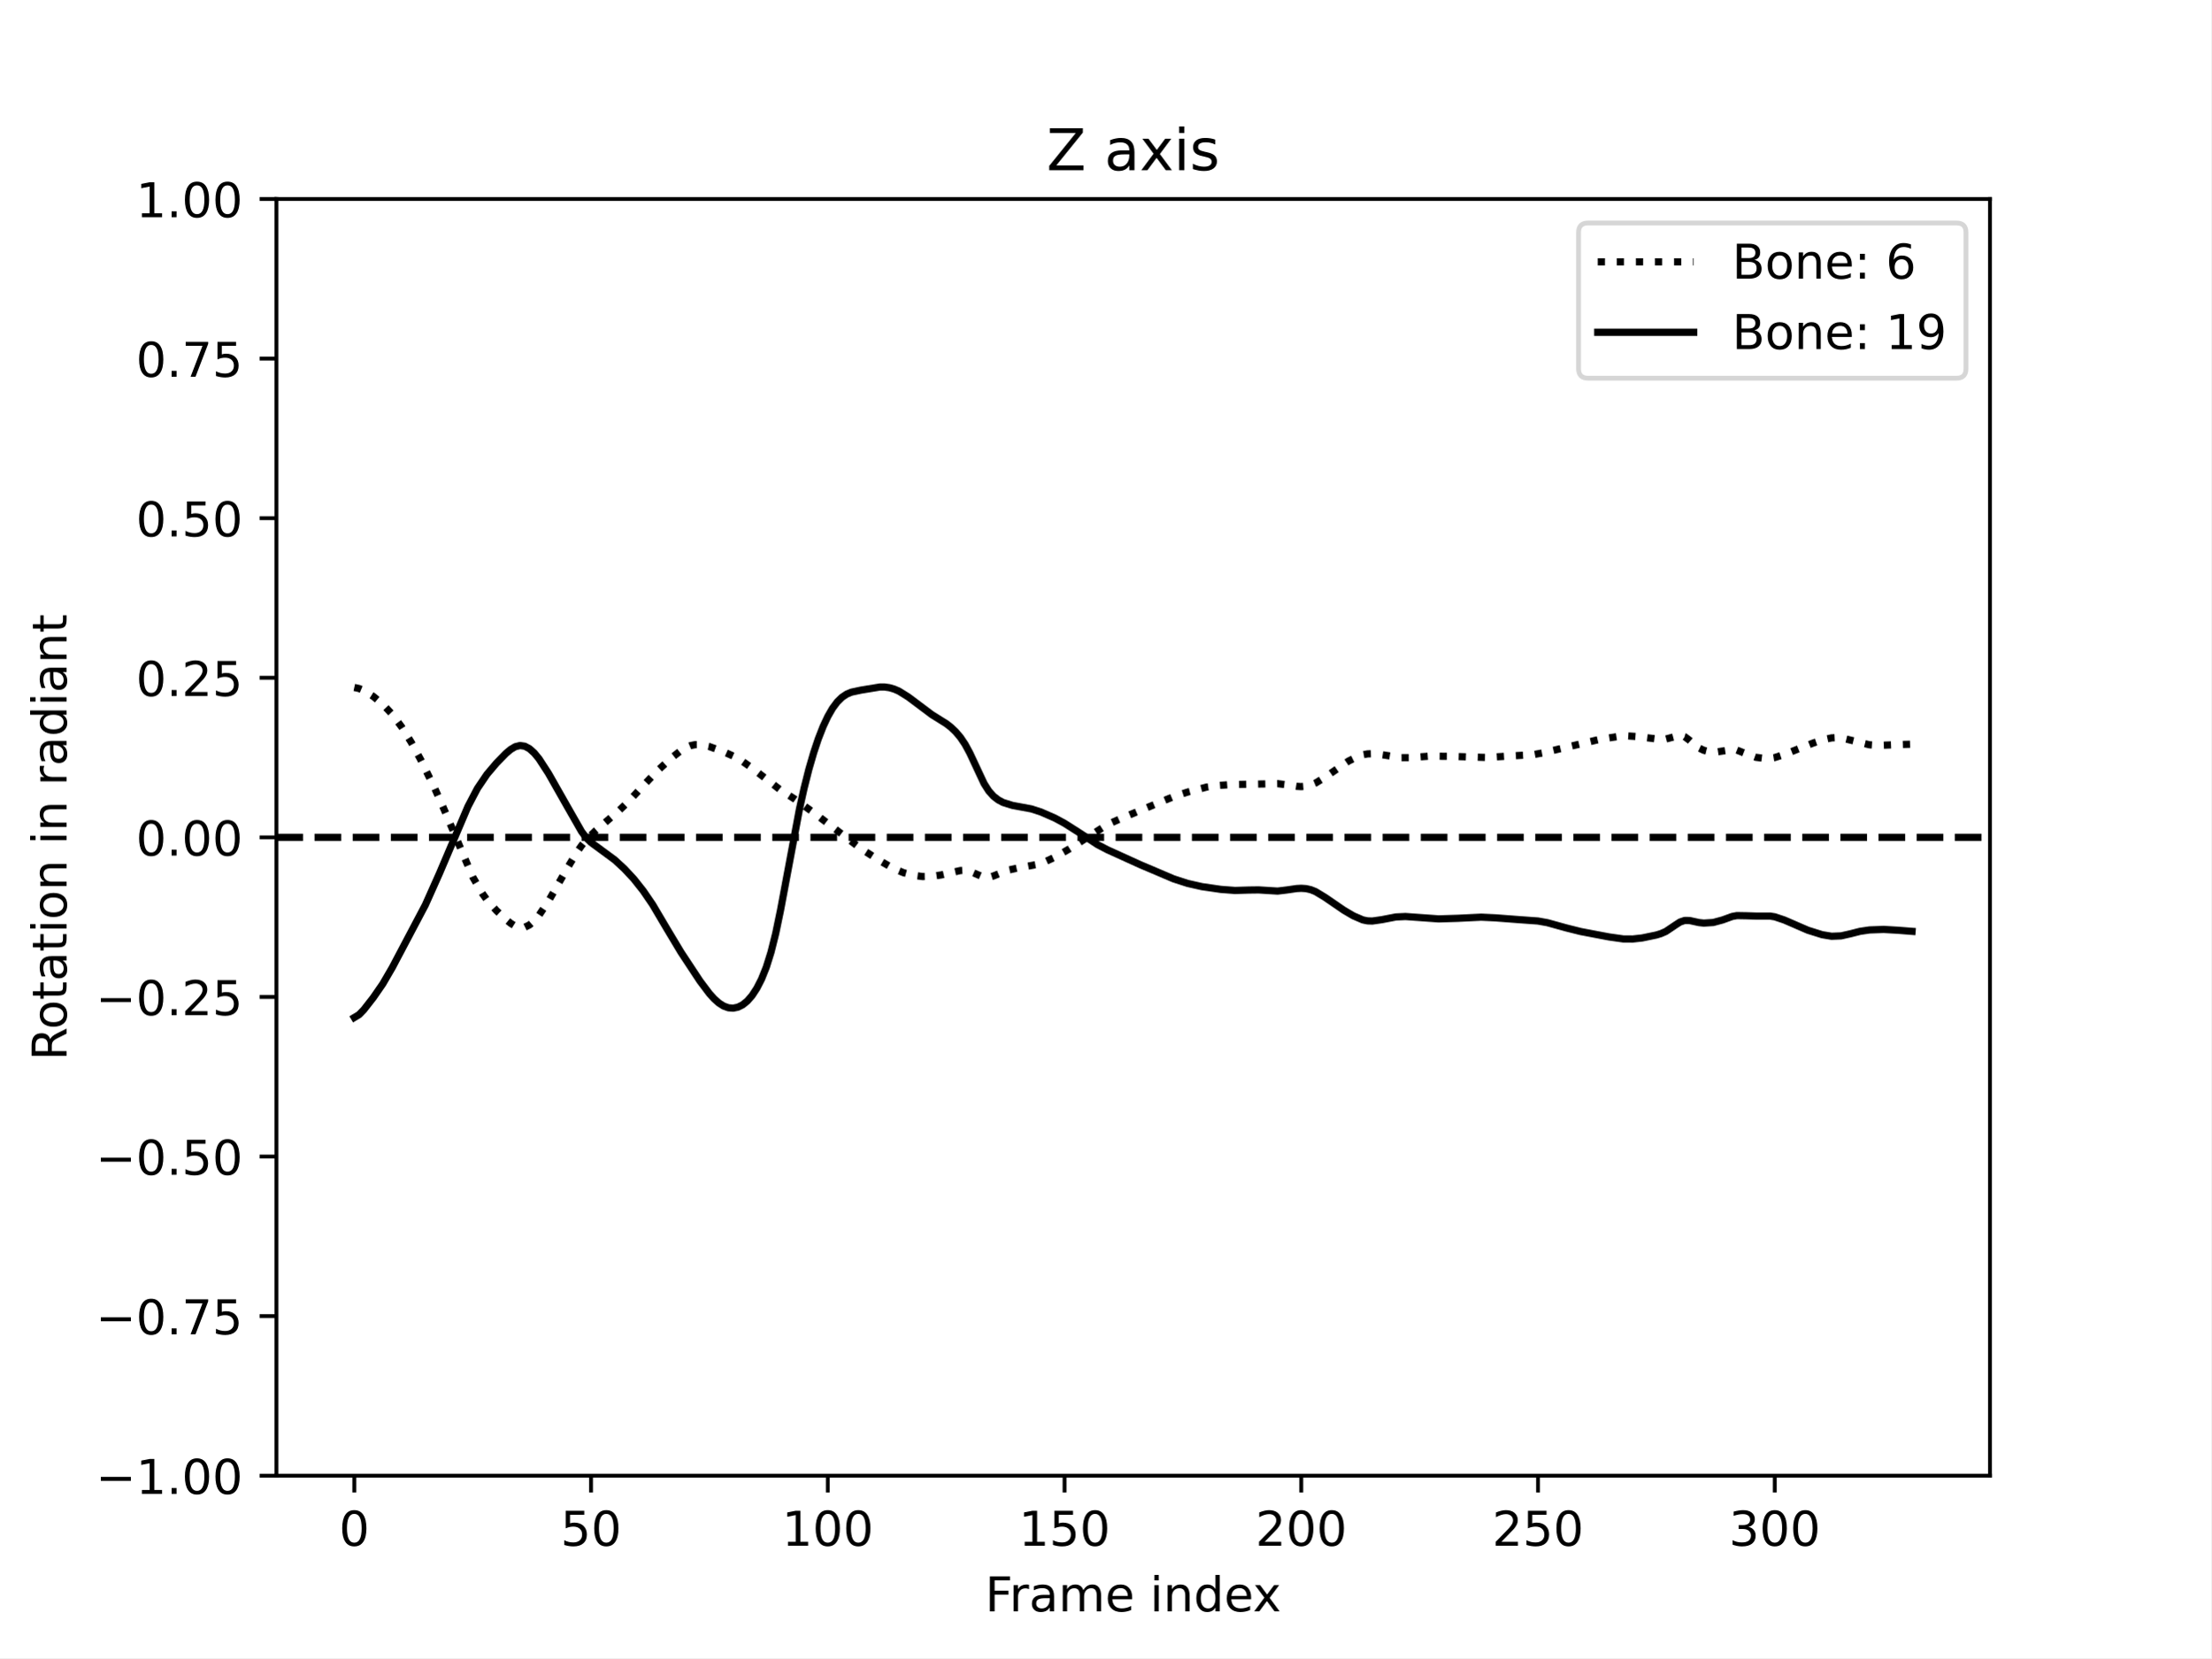
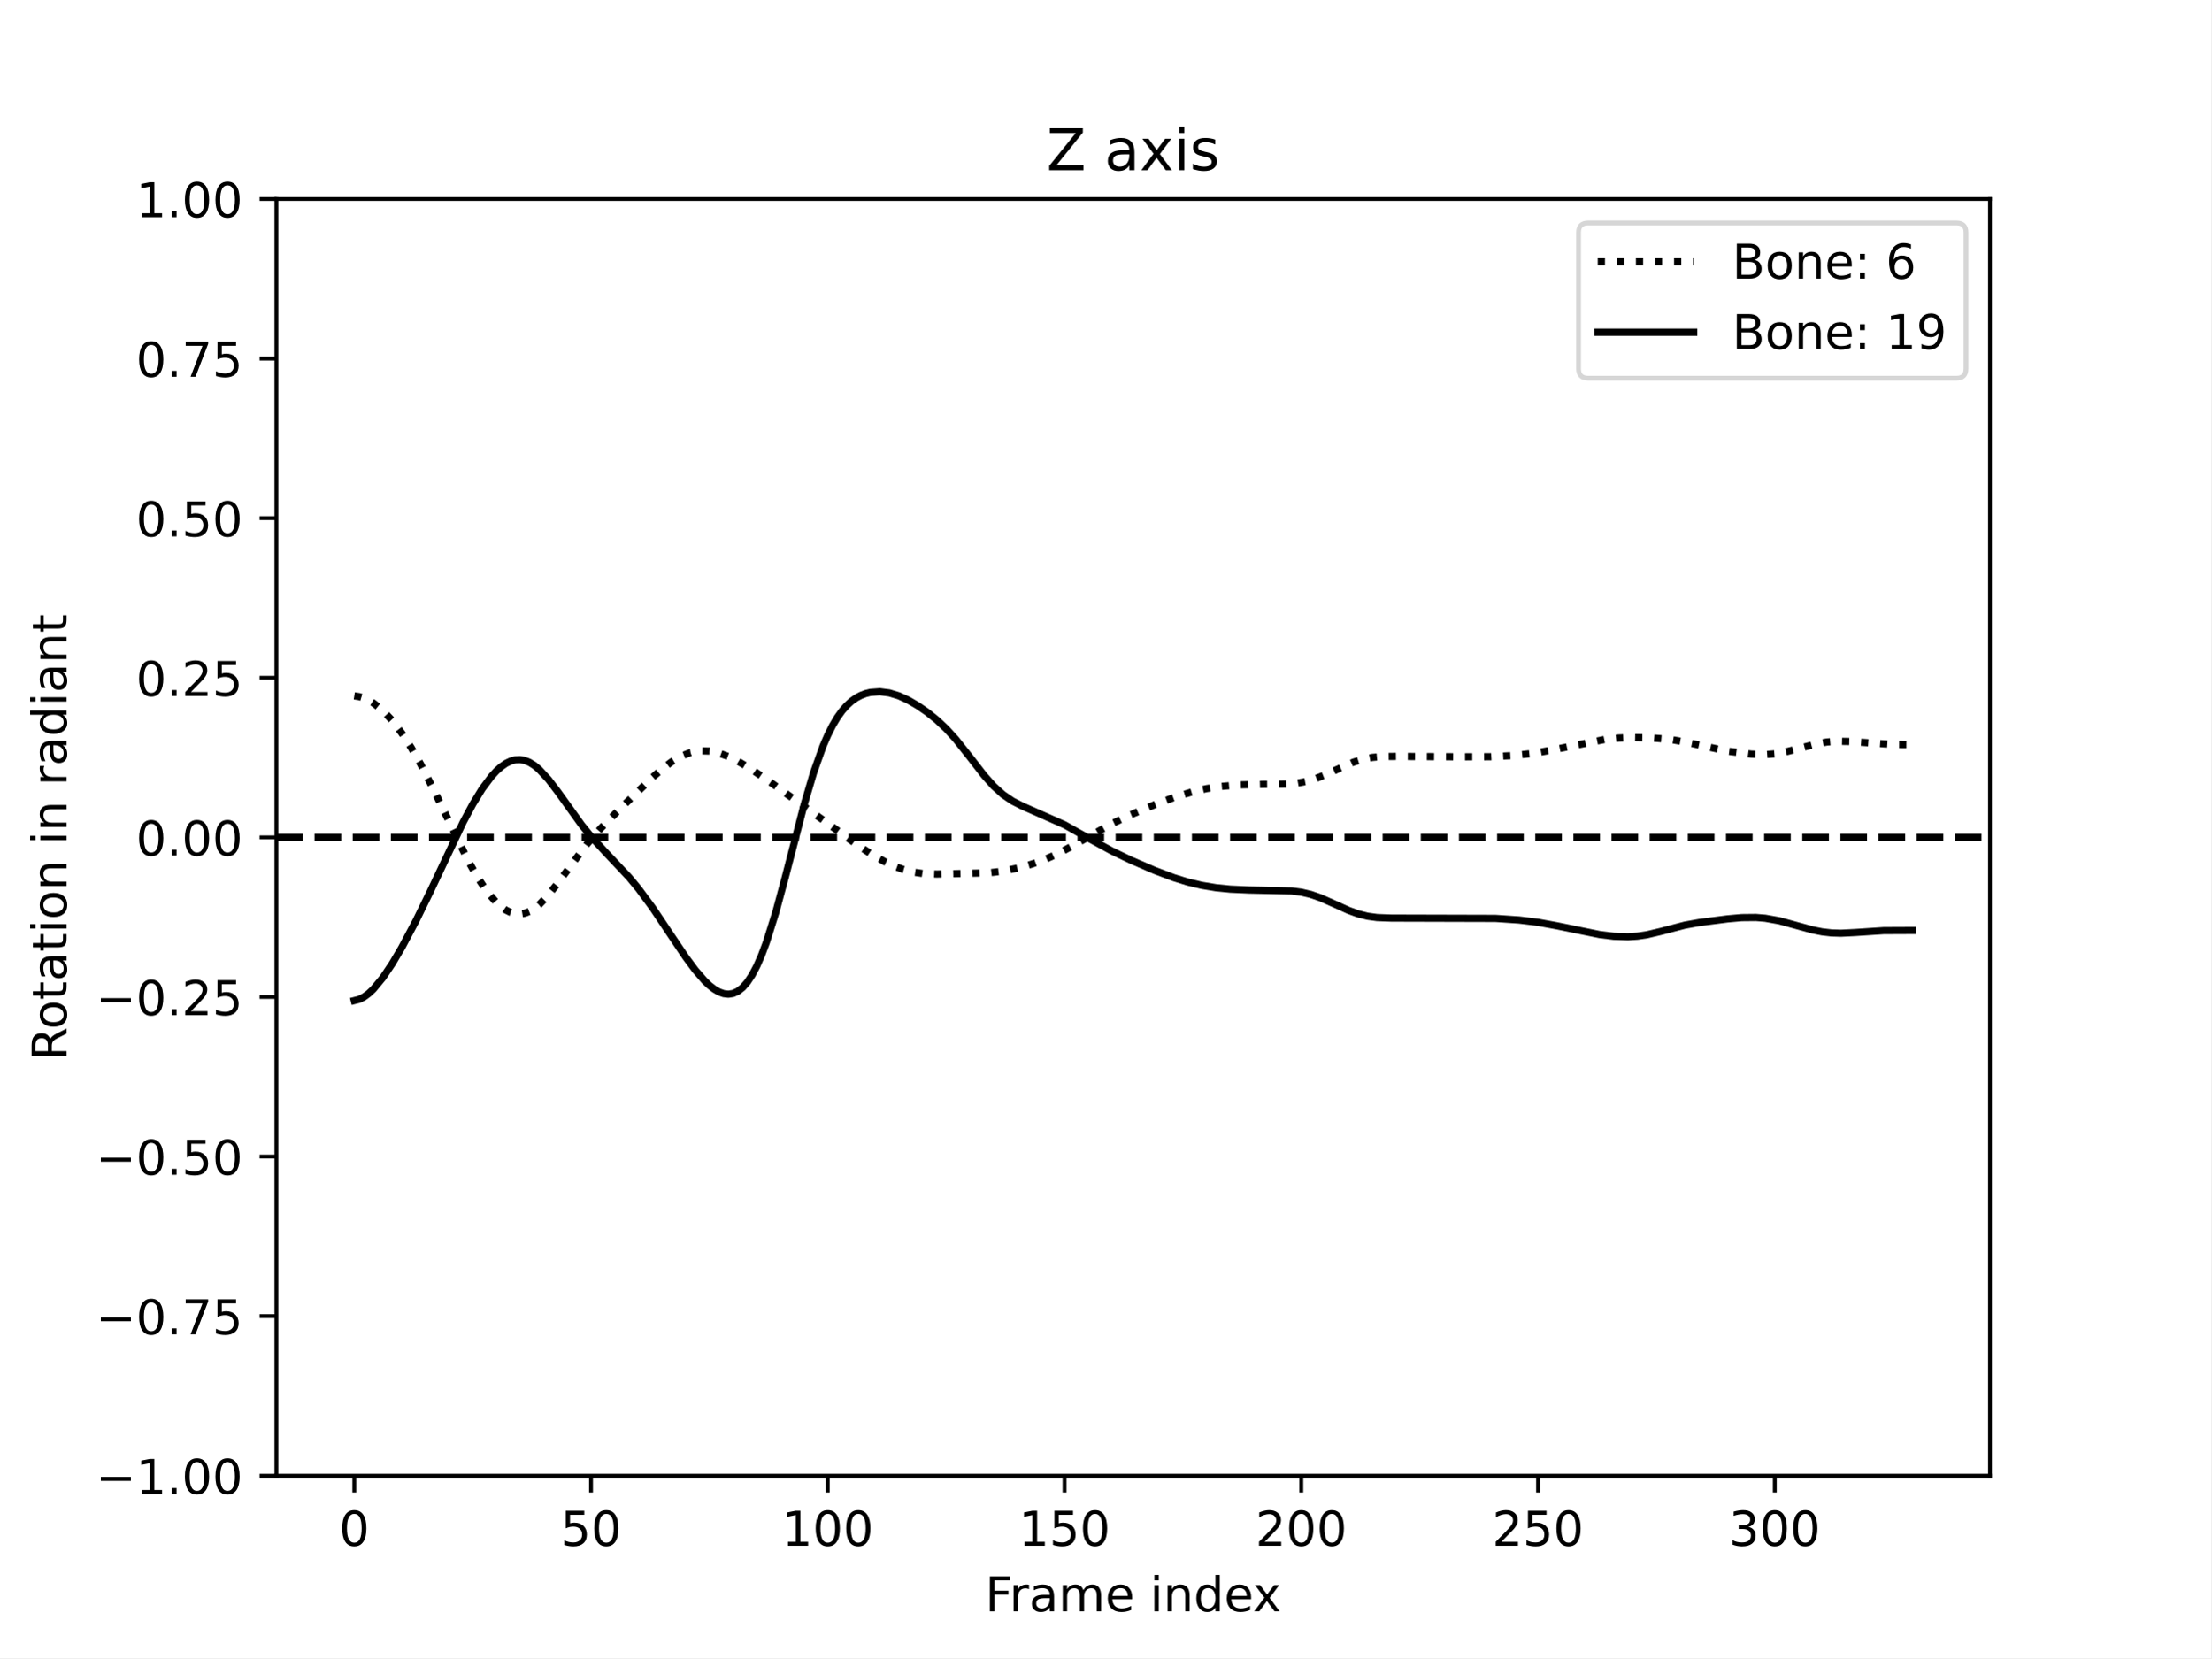
<svg xmlns="http://www.w3.org/2000/svg" xmlns:xlink="http://www.w3.org/1999/xlink" width="460.8pt" height="345.6pt" viewBox="0 0 460.8 345.6" version="1.1">
  <defs>
    <style type="text/css">*{stroke-linejoin: round; stroke-linecap: butt}</style>
  </defs>
  <g id="figure_1">
    <g id="patch_1">
      <path d="M 0 345.6  L 460.8 345.6  L 460.8 0  L 0 0  z " style="fill: #ffffff" />
    </g>
    <g id="axes_1">
      <g id="patch_2">
        <path d="M 57.6 307.584  L 414.72 307.584  L 414.72 41.472  L 57.6 41.472  z " style="fill: #ffffff" />
      </g>
      <g id="matplotlib.axis_1">
        <g id="xtick_1">
          <g id="line2d_1">
            <defs>
-               <path id="m5b62045596" d="M 0 0  L 0 3.5  " style="stroke: #000000; stroke-width: 0.8" />
-             </defs>
-             <g>
-               <use xlink:href="#m5b62045596" x="73.833" y="307.584" style="stroke: #000000; stroke-width: 0.8" />
+               <path id="m277c508481" d="M 0 0  L 0 3.5  " style="stroke: #000000; stroke-width: 0.8" />
+             </defs>
+             <g>
+               <use xlink:href="#m277c508481" x="73.833" y="307.584" style="stroke: #000000; stroke-width: 0.8" />
            </g>
          </g>
          <g id="text_1">
            <g transform="translate(70.65148 322.1824) scale(0.1 -0.1)">
              <defs>
                <path id="DejaVuSans-30" d="M 2034 4250  Q 1547 4250 1301 3770  Q 1056 3291 1056 2328  Q 1056 1369 1301 889  Q 1547 409 2034 409  Q 2525 409 2770 889  Q 3016 1369 3016 2328  Q 3016 3291 2770 3770  Q 2525 4250 2034 4250  z M 2034 4750  Q 2819 4750 3233 4129  Q 3647 3509 3647 2328  Q 3647 1150 3233 529  Q 2819 -91 2034 -91  Q 1250 -91 836 529  Q 422 1150 422 2328  Q 422 3509 836 4129  Q 1250 4750 2034 4750  z " transform="scale(0.015625)" />
              </defs>
              <use xlink:href="#DejaVuSans-30" />
            </g>
          </g>
        </g>
        <g id="xtick_2">
          <g id="line2d_2">
            <g>
-               <use xlink:href="#m5b62045596" x="123.172" y="307.584" style="stroke: #000000; stroke-width: 0.8" />
+               <use xlink:href="#m277c508481" x="123.172" y="307.584" style="stroke: #000000; stroke-width: 0.8" />
            </g>
          </g>
          <g id="text_2">
            <g transform="translate(116.8098 322.1824) scale(0.1 -0.1)">
              <defs>
                <path id="DejaVuSans-35" d="M 691 4666  L 3169 4666  L 3169 4134  L 1269 4134  L 1269 2991  Q 1406 3038 1543 3061  Q 1681 3084 1819 3084  Q 2600 3084 3056 2656  Q 3513 2228 3513 1497  Q 3513 744 3044 326  Q 2575 -91 1722 -91  Q 1428 -91 1123 -41  Q 819 9 494 109  L 494 744  Q 775 591 1075 516  Q 1375 441 1709 441  Q 2250 441 2565 725  Q 2881 1009 2881 1497  Q 2881 1984 2565 2268  Q 2250 2553 1709 2553  Q 1456 2553 1204 2497  Q 953 2441 691 2322  L 691 4666  z " transform="scale(0.015625)" />
              </defs>
              <use xlink:href="#DejaVuSans-35" />
              <use xlink:href="#DejaVuSans-30" x="63.623" />
            </g>
          </g>
        </g>
        <g id="xtick_3">
          <g id="line2d_3">
            <g>
-               <use xlink:href="#m5b62045596" x="172.512" y="307.584" style="stroke: #000000; stroke-width: 0.8" />
+               <use xlink:href="#m277c508481" x="172.512" y="307.584" style="stroke: #000000; stroke-width: 0.8" />
            </g>
          </g>
          <g id="text_3">
            <g transform="translate(162.9682 322.1824) scale(0.1 -0.1)">
              <defs>
                <path id="DejaVuSans-31" d="M 794 531  L 1825 531  L 1825 4091  L 703 3866  L 703 4441  L 1819 4666  L 2450 4666  L 2450 531  L 3481 531  L 3481 0  L 794 0  L 794 531  z " transform="scale(0.015625)" />
              </defs>
              <use xlink:href="#DejaVuSans-31" />
              <use xlink:href="#DejaVuSans-30" x="63.623" />
              <use xlink:href="#DejaVuSans-30" x="127.246" />
            </g>
          </g>
        </g>
        <g id="xtick_4">
          <g id="line2d_4">
            <g>
-               <use xlink:href="#m5b62045596" x="221.852" y="307.584" style="stroke: #000000; stroke-width: 0.8" />
+               <use xlink:href="#m277c508481" x="221.852" y="307.584" style="stroke: #000000; stroke-width: 0.8" />
            </g>
          </g>
          <g id="text_4">
            <g transform="translate(212.3078 322.1824) scale(0.1 -0.1)">
              <use xlink:href="#DejaVuSans-31" />
              <use xlink:href="#DejaVuSans-35" x="63.623" />
              <use xlink:href="#DejaVuSans-30" x="127.246" />
            </g>
          </g>
        </g>
        <g id="xtick_5">
          <g id="line2d_5">
            <g>
-               <use xlink:href="#m5b62045596" x="271.191" y="307.584" style="stroke: #000000; stroke-width: 0.8" />
+               <use xlink:href="#m277c508481" x="271.191" y="307.584" style="stroke: #000000; stroke-width: 0.8" />
            </g>
          </g>
          <g id="text_5">
            <g transform="translate(261.6474 322.1824) scale(0.1 -0.1)">
              <defs>
                <path id="DejaVuSans-32" d="M 1228 531  L 3431 531  L 3431 0  L 469 0  L 469 531  Q 828 903 1448 1529  Q 2069 2156 2228 2338  Q 2531 2678 2651 2914  Q 2772 3150 2772 3378  Q 2772 3750 2511 3984  Q 2250 4219 1831 4219  Q 1534 4219 1204 4116  Q 875 4013 500 3803  L 500 4441  Q 881 4594 1212 4672  Q 1544 4750 1819 4750  Q 2544 4750 2975 4387  Q 3406 4025 3406 3419  Q 3406 3131 3298 2873  Q 3191 2616 2906 2266  Q 2828 2175 2409 1742  Q 1991 1309 1228 531  z " transform="scale(0.015625)" />
              </defs>
              <use xlink:href="#DejaVuSans-32" />
              <use xlink:href="#DejaVuSans-30" x="63.623" />
              <use xlink:href="#DejaVuSans-30" x="127.246" />
            </g>
          </g>
        </g>
        <g id="xtick_6">
          <g id="line2d_6">
            <g>
-               <use xlink:href="#m5b62045596" x="320.531" y="307.584" style="stroke: #000000; stroke-width: 0.8" />
+               <use xlink:href="#m277c508481" x="320.531" y="307.584" style="stroke: #000000; stroke-width: 0.8" />
            </g>
          </g>
          <g id="text_6">
            <g transform="translate(310.987 322.1824) scale(0.1 -0.1)">
              <use xlink:href="#DejaVuSans-32" />
              <use xlink:href="#DejaVuSans-35" x="63.623" />
              <use xlink:href="#DejaVuSans-30" x="127.246" />
            </g>
          </g>
        </g>
        <g id="xtick_7">
          <g id="line2d_7">
            <g>
-               <use xlink:href="#m5b62045596" x="369.87" y="307.584" style="stroke: #000000; stroke-width: 0.8" />
+               <use xlink:href="#m277c508481" x="369.87" y="307.584" style="stroke: #000000; stroke-width: 0.8" />
            </g>
          </g>
          <g id="text_7">
            <g transform="translate(360.3266 322.1824) scale(0.1 -0.1)">
              <defs>
                <path id="DejaVuSans-33" d="M 2597 2516  Q 3050 2419 3304 2112  Q 3559 1806 3559 1356  Q 3559 666 3084 287  Q 2609 -91 1734 -91  Q 1441 -91 1130 -33  Q 819 25 488 141  L 488 750  Q 750 597 1062 519  Q 1375 441 1716 441  Q 2309 441 2620 675  Q 2931 909 2931 1356  Q 2931 1769 2642 2001  Q 2353 2234 1838 2234  L 1294 2234  L 1294 2753  L 1863 2753  Q 2328 2753 2575 2939  Q 2822 3125 2822 3475  Q 2822 3834 2567 4026  Q 2313 4219 1838 4219  Q 1578 4219 1281 4162  Q 984 4106 628 3988  L 628 4550  Q 988 4650 1302 4700  Q 1616 4750 1894 4750  Q 2613 4750 3031 4423  Q 3450 4097 3450 3541  Q 3450 3153 3228 2886  Q 3006 2619 2597 2516  z " transform="scale(0.015625)" />
              </defs>
              <use xlink:href="#DejaVuSans-33" />
              <use xlink:href="#DejaVuSans-30" x="63.623" />
              <use xlink:href="#DejaVuSans-30" x="127.246" />
            </g>
          </g>
        </g>
        <g id="text_8">
          <g transform="translate(205.3108 335.8606) scale(0.1 -0.1)">
            <defs>
              <path id="DejaVuSans-46" d="M 628 4666  L 3309 4666  L 3309 4134  L 1259 4134  L 1259 2759  L 3109 2759  L 3109 2228  L 1259 2228  L 1259 0  L 628 0  L 628 4666  z " transform="scale(0.015625)" />
              <path id="DejaVuSans-72" d="M 2631 2963  Q 2534 3019 2420 3045  Q 2306 3072 2169 3072  Q 1681 3072 1420 2755  Q 1159 2438 1159 1844  L 1159 0  L 581 0  L 581 3500  L 1159 3500  L 1159 2956  Q 1341 3275 1631 3429  Q 1922 3584 2338 3584  Q 2397 3584 2469 3576  Q 2541 3569 2628 3553  L 2631 2963  z " transform="scale(0.015625)" />
              <path id="DejaVuSans-61" d="M 2194 1759  Q 1497 1759 1228 1600  Q 959 1441 959 1056  Q 959 750 1161 570  Q 1363 391 1709 391  Q 2188 391 2477 730  Q 2766 1069 2766 1631  L 2766 1759  L 2194 1759  z M 3341 1997  L 3341 0  L 2766 0  L 2766 531  Q 2569 213 2275 61  Q 1981 -91 1556 -91  Q 1019 -91 701 211  Q 384 513 384 1019  Q 384 1609 779 1909  Q 1175 2209 1959 2209  L 2766 2209  L 2766 2266  Q 2766 2663 2505 2880  Q 2244 3097 1772 3097  Q 1472 3097 1187 3025  Q 903 2953 641 2809  L 641 3341  Q 956 3463 1253 3523  Q 1550 3584 1831 3584  Q 2591 3584 2966 3190  Q 3341 2797 3341 1997  z " transform="scale(0.015625)" />
              <path id="DejaVuSans-6d" d="M 3328 2828  Q 3544 3216 3844 3400  Q 4144 3584 4550 3584  Q 5097 3584 5394 3201  Q 5691 2819 5691 2113  L 5691 0  L 5113 0  L 5113 2094  Q 5113 2597 4934 2840  Q 4756 3084 4391 3084  Q 3944 3084 3684 2787  Q 3425 2491 3425 1978  L 3425 0  L 2847 0  L 2847 2094  Q 2847 2600 2669 2842  Q 2491 3084 2119 3084  Q 1678 3084 1418 2786  Q 1159 2488 1159 1978  L 1159 0  L 581 0  L 581 3500  L 1159 3500  L 1159 2956  Q 1356 3278 1631 3431  Q 1906 3584 2284 3584  Q 2666 3584 2933 3390  Q 3200 3197 3328 2828  z " transform="scale(0.015625)" />
              <path id="DejaVuSans-65" d="M 3597 1894  L 3597 1613  L 953 1613  Q 991 1019 1311 708  Q 1631 397 2203 397  Q 2534 397 2845 478  Q 3156 559 3463 722  L 3463 178  Q 3153 47 2828 -22  Q 2503 -91 2169 -91  Q 1331 -91 842 396  Q 353 884 353 1716  Q 353 2575 817 3079  Q 1281 3584 2069 3584  Q 2775 3584 3186 3129  Q 3597 2675 3597 1894  z M 3022 2063  Q 3016 2534 2758 2815  Q 2500 3097 2075 3097  Q 1594 3097 1305 2825  Q 1016 2553 972 2059  L 3022 2063  z " transform="scale(0.015625)" />
              <path id="DejaVuSans-20" transform="scale(0.015625)" />
              <path id="DejaVuSans-69" d="M 603 3500  L 1178 3500  L 1178 0  L 603 0  L 603 3500  z M 603 4863  L 1178 4863  L 1178 4134  L 603 4134  L 603 4863  z " transform="scale(0.015625)" />
              <path id="DejaVuSans-6e" d="M 3513 2113  L 3513 0  L 2938 0  L 2938 2094  Q 2938 2591 2744 2837  Q 2550 3084 2163 3084  Q 1697 3084 1428 2787  Q 1159 2491 1159 1978  L 1159 0  L 581 0  L 581 3500  L 1159 3500  L 1159 2956  Q 1366 3272 1645 3428  Q 1925 3584 2291 3584  Q 2894 3584 3203 3211  Q 3513 2838 3513 2113  z " transform="scale(0.015625)" />
              <path id="DejaVuSans-64" d="M 2906 2969  L 2906 4863  L 3481 4863  L 3481 0  L 2906 0  L 2906 525  Q 2725 213 2448 61  Q 2172 -91 1784 -91  Q 1150 -91 751 415  Q 353 922 353 1747  Q 353 2572 751 3078  Q 1150 3584 1784 3584  Q 2172 3584 2448 3432  Q 2725 3281 2906 2969  z M 947 1747  Q 947 1113 1208 752  Q 1469 391 1925 391  Q 2381 391 2643 752  Q 2906 1113 2906 1747  Q 2906 2381 2643 2742  Q 2381 3103 1925 3103  Q 1469 3103 1208 2742  Q 947 2381 947 1747  z " transform="scale(0.015625)" />
              <path id="DejaVuSans-78" d="M 3513 3500  L 2247 1797  L 3578 0  L 2900 0  L 1881 1375  L 863 0  L 184 0  L 1544 1831  L 300 3500  L 978 3500  L 1906 2253  L 2834 3500  L 3513 3500  z " transform="scale(0.015625)" />
            </defs>
            <use xlink:href="#DejaVuSans-46" />
            <use xlink:href="#DejaVuSans-72" x="50.27" />
            <use xlink:href="#DejaVuSans-61" x="91.383" />
            <use xlink:href="#DejaVuSans-6d" x="152.662" />
            <use xlink:href="#DejaVuSans-65" x="250.074" />
            <use xlink:href="#DejaVuSans-20" x="311.598" />
            <use xlink:href="#DejaVuSans-69" x="343.385" />
            <use xlink:href="#DejaVuSans-6e" x="371.168" />
            <use xlink:href="#DejaVuSans-64" x="434.547" />
            <use xlink:href="#DejaVuSans-65" x="498.023" />
            <use xlink:href="#DejaVuSans-78" x="557.797" />
          </g>
        </g>
      </g>
      <g id="matplotlib.axis_2">
        <g id="ytick_1">
          <g id="line2d_8">
            <defs>
-               <path id="m8d6b6e03ae" d="M 0 0  L -3.5 0  " style="stroke: #000000; stroke-width: 0.8" />
-             </defs>
-             <g>
-               <use xlink:href="#m8d6b6e03ae" x="57.6" y="307.584" style="stroke: #000000; stroke-width: 0.8" />
+               <path id="m4bcfa178bb" d="M 0 0  L -3.5 0  " style="stroke: #000000; stroke-width: 0.8" />
+             </defs>
+             <g>
+               <use xlink:href="#m4bcfa178bb" x="57.6" y="307.584" style="stroke: #000000; stroke-width: 0.8" />
            </g>
          </g>
          <g id="text_9">
            <g transform="translate(19.95469 311.3832) scale(0.1 -0.1)">
              <defs>
                <path id="DejaVuSans-2212" d="M 678 2272  L 4684 2272  L 4684 1741  L 678 1741  L 678 2272  z " transform="scale(0.015625)" />
                <path id="DejaVuSans-2e" d="M 684 794  L 1344 794  L 1344 0  L 684 0  L 684 794  z " transform="scale(0.015625)" />
              </defs>
              <use xlink:href="#DejaVuSans-2212" />
              <use xlink:href="#DejaVuSans-31" x="83.789" />
              <use xlink:href="#DejaVuSans-2e" x="147.412" />
              <use xlink:href="#DejaVuSans-30" x="179.199" />
              <use xlink:href="#DejaVuSans-30" x="242.822" />
            </g>
          </g>
        </g>
        <g id="ytick_2">
          <g id="line2d_9">
            <g>
-               <use xlink:href="#m8d6b6e03ae" x="57.6" y="274.32" style="stroke: #000000; stroke-width: 0.8" />
+               <use xlink:href="#m4bcfa178bb" x="57.6" y="274.32" style="stroke: #000000; stroke-width: 0.8" />
            </g>
          </g>
          <g id="text_10">
            <g transform="translate(19.95469 278.1192) scale(0.1 -0.1)">
              <defs>
                <path id="DejaVuSans-37" d="M 525 4666  L 3525 4666  L 3525 4397  L 1831 0  L 1172 0  L 2766 4134  L 525 4134  L 525 4666  z " transform="scale(0.015625)" />
              </defs>
              <use xlink:href="#DejaVuSans-2212" />
              <use xlink:href="#DejaVuSans-30" x="83.789" />
              <use xlink:href="#DejaVuSans-2e" x="147.412" />
              <use xlink:href="#DejaVuSans-37" x="179.199" />
              <use xlink:href="#DejaVuSans-35" x="242.822" />
            </g>
          </g>
        </g>
        <g id="ytick_3">
          <g id="line2d_10">
            <g>
-               <use xlink:href="#m8d6b6e03ae" x="57.6" y="241.056" style="stroke: #000000; stroke-width: 0.8" />
+               <use xlink:href="#m4bcfa178bb" x="57.6" y="241.056" style="stroke: #000000; stroke-width: 0.8" />
            </g>
          </g>
          <g id="text_11">
            <g transform="translate(19.95469 244.8552) scale(0.1 -0.1)">
              <use xlink:href="#DejaVuSans-2212" />
              <use xlink:href="#DejaVuSans-30" x="83.789" />
              <use xlink:href="#DejaVuSans-2e" x="147.412" />
              <use xlink:href="#DejaVuSans-35" x="179.199" />
              <use xlink:href="#DejaVuSans-30" x="242.822" />
            </g>
          </g>
        </g>
        <g id="ytick_4">
          <g id="line2d_11">
            <g>
-               <use xlink:href="#m8d6b6e03ae" x="57.6" y="207.792" style="stroke: #000000; stroke-width: 0.8" />
+               <use xlink:href="#m4bcfa178bb" x="57.6" y="207.792" style="stroke: #000000; stroke-width: 0.8" />
            </g>
          </g>
          <g id="text_12">
            <g transform="translate(19.95469 211.5912) scale(0.1 -0.1)">
              <use xlink:href="#DejaVuSans-2212" />
              <use xlink:href="#DejaVuSans-30" x="83.789" />
              <use xlink:href="#DejaVuSans-2e" x="147.412" />
              <use xlink:href="#DejaVuSans-32" x="179.199" />
              <use xlink:href="#DejaVuSans-35" x="242.822" />
            </g>
          </g>
        </g>
        <g id="ytick_5">
          <g id="line2d_12">
            <g>
-               <use xlink:href="#m8d6b6e03ae" x="57.6" y="174.528" style="stroke: #000000; stroke-width: 0.8" />
+               <use xlink:href="#m4bcfa178bb" x="57.6" y="174.528" style="stroke: #000000; stroke-width: 0.8" />
            </g>
          </g>
          <g id="text_13">
            <g transform="translate(28.33438 178.3272) scale(0.1 -0.1)">
              <use xlink:href="#DejaVuSans-30" />
              <use xlink:href="#DejaVuSans-2e" x="63.623" />
              <use xlink:href="#DejaVuSans-30" x="95.41" />
              <use xlink:href="#DejaVuSans-30" x="159.033" />
            </g>
          </g>
        </g>
        <g id="ytick_6">
          <g id="line2d_13">
            <g>
-               <use xlink:href="#m8d6b6e03ae" x="57.6" y="141.264" style="stroke: #000000; stroke-width: 0.8" />
+               <use xlink:href="#m4bcfa178bb" x="57.6" y="141.264" style="stroke: #000000; stroke-width: 0.8" />
            </g>
          </g>
          <g id="text_14">
            <g transform="translate(28.33438 145.0632) scale(0.1 -0.1)">
              <use xlink:href="#DejaVuSans-30" />
              <use xlink:href="#DejaVuSans-2e" x="63.623" />
              <use xlink:href="#DejaVuSans-32" x="95.41" />
              <use xlink:href="#DejaVuSans-35" x="159.033" />
            </g>
          </g>
        </g>
        <g id="ytick_7">
          <g id="line2d_14">
            <g>
-               <use xlink:href="#m8d6b6e03ae" x="57.6" y="108" style="stroke: #000000; stroke-width: 0.8" />
+               <use xlink:href="#m4bcfa178bb" x="57.6" y="108" style="stroke: #000000; stroke-width: 0.8" />
            </g>
          </g>
          <g id="text_15">
            <g transform="translate(28.33438 111.7992) scale(0.1 -0.1)">
              <use xlink:href="#DejaVuSans-30" />
              <use xlink:href="#DejaVuSans-2e" x="63.623" />
              <use xlink:href="#DejaVuSans-35" x="95.41" />
              <use xlink:href="#DejaVuSans-30" x="159.033" />
            </g>
          </g>
        </g>
        <g id="ytick_8">
          <g id="line2d_15">
            <g>
-               <use xlink:href="#m8d6b6e03ae" x="57.6" y="74.736" style="stroke: #000000; stroke-width: 0.8" />
+               <use xlink:href="#m4bcfa178bb" x="57.6" y="74.736" style="stroke: #000000; stroke-width: 0.8" />
            </g>
          </g>
          <g id="text_16">
            <g transform="translate(28.33438 78.53522) scale(0.1 -0.1)">
              <use xlink:href="#DejaVuSans-30" />
              <use xlink:href="#DejaVuSans-2e" x="63.623" />
              <use xlink:href="#DejaVuSans-37" x="95.41" />
              <use xlink:href="#DejaVuSans-35" x="159.033" />
            </g>
          </g>
        </g>
        <g id="ytick_9">
          <g id="line2d_16">
            <g>
-               <use xlink:href="#m8d6b6e03ae" x="57.6" y="41.472" style="stroke: #000000; stroke-width: 0.8" />
+               <use xlink:href="#m4bcfa178bb" x="57.6" y="41.472" style="stroke: #000000; stroke-width: 0.8" />
            </g>
          </g>
          <g id="text_17">
            <g transform="translate(28.33438 45.27122) scale(0.1 -0.1)">
              <use xlink:href="#DejaVuSans-31" />
              <use xlink:href="#DejaVuSans-2e" x="63.623" />
              <use xlink:href="#DejaVuSans-30" x="95.41" />
              <use xlink:href="#DejaVuSans-30" x="159.033" />
            </g>
          </g>
        </g>
        <g id="text_18">
          <g transform="translate(13.875 221.0499) rotate(-90) scale(0.1 -0.1)">
            <defs>
              <path id="DejaVuSans-52" d="M 2841 2188  Q 3044 2119 3236 1894  Q 3428 1669 3622 1275  L 4263 0  L 3584 0  L 2988 1197  Q 2756 1666 2539 1819  Q 2322 1972 1947 1972  L 1259 1972  L 1259 0  L 628 0  L 628 4666  L 2053 4666  Q 2853 4666 3247 4331  Q 3641 3997 3641 3322  Q 3641 2881 3436 2590  Q 3231 2300 2841 2188  z M 1259 4147  L 1259 2491  L 2053 2491  Q 2509 2491 2742 2702  Q 2975 2913 2975 3322  Q 2975 3731 2742 3939  Q 2509 4147 2053 4147  L 1259 4147  z " transform="scale(0.015625)" />
              <path id="DejaVuSans-6f" d="M 1959 3097  Q 1497 3097 1228 2736  Q 959 2375 959 1747  Q 959 1119 1226 758  Q 1494 397 1959 397  Q 2419 397 2687 759  Q 2956 1122 2956 1747  Q 2956 2369 2687 2733  Q 2419 3097 1959 3097  z M 1959 3584  Q 2709 3584 3137 3096  Q 3566 2609 3566 1747  Q 3566 888 3137 398  Q 2709 -91 1959 -91  Q 1206 -91 779 398  Q 353 888 353 1747  Q 353 2609 779 3096  Q 1206 3584 1959 3584  z " transform="scale(0.015625)" />
              <path id="DejaVuSans-74" d="M 1172 4494  L 1172 3500  L 2356 3500  L 2356 3053  L 1172 3053  L 1172 1153  Q 1172 725 1289 603  Q 1406 481 1766 481  L 2356 481  L 2356 0  L 1766 0  Q 1100 0 847 248  Q 594 497 594 1153  L 594 3053  L 172 3053  L 172 3500  L 594 3500  L 594 4494  L 1172 4494  z " transform="scale(0.015625)" />
            </defs>
            <use xlink:href="#DejaVuSans-52" />
            <use xlink:href="#DejaVuSans-6f" x="64.982" />
            <use xlink:href="#DejaVuSans-74" x="126.164" />
            <use xlink:href="#DejaVuSans-61" x="165.373" />
            <use xlink:href="#DejaVuSans-74" x="226.652" />
            <use xlink:href="#DejaVuSans-69" x="265.861" />
            <use xlink:href="#DejaVuSans-6f" x="293.645" />
            <use xlink:href="#DejaVuSans-6e" x="354.826" />
            <use xlink:href="#DejaVuSans-20" x="418.205" />
            <use xlink:href="#DejaVuSans-69" x="449.992" />
            <use xlink:href="#DejaVuSans-6e" x="477.775" />
            <use xlink:href="#DejaVuSans-20" x="541.154" />
            <use xlink:href="#DejaVuSans-72" x="572.941" />
            <use xlink:href="#DejaVuSans-61" x="614.055" />
            <use xlink:href="#DejaVuSans-64" x="675.334" />
            <use xlink:href="#DejaVuSans-69" x="738.811" />
            <use xlink:href="#DejaVuSans-61" x="766.594" />
            <use xlink:href="#DejaVuSans-6e" x="827.873" />
            <use xlink:href="#DejaVuSans-74" x="891.252" />
          </g>
        </g>
      </g>
      <g id="line2d_17">
-         <path d="M 73.833 143.289  L 74.82 143.505  L 75.806 143.913  L 77.78 145.147  L 79.753 146.781  L 81.727 148.875  L 83.701 151.518  L 85.674 154.681  L 87.648 158.3  L 90.608 164.35  L 92.582 168.797  L 98.503 182.77  L 100.476 186.177  L 101.463 187.556  L 103.436 189.778  L 105.41 191.622  L 106.397 192.426  L 107.384 193.041  L 108.37 193.347  L 109.357 193.265  L 110.344 192.78  L 111.331 191.931  L 112.318 190.778  L 114.291 187.829  L 118.238 180.919  L 120.212 177.649  L 121.199 176.235  L 122.186 175.022  L 124.159 173.111  L 129.093 168.86  L 131.067 166.973  L 134.027 163.771  L 136.987 160.663  L 139.948 157.967  L 141.921 156.42  L 142.908 155.824  L 143.895 155.411  L 144.882 155.207  L 145.869 155.202  L 147.842 155.614  L 150.802 156.688  L 152.776 157.578  L 154.75 158.699  L 156.723 160.082  L 162.644 164.655  L 165.604 166.539  L 169.552 169.373  L 179.419 176.884  L 183.367 179.407  L 186.327 181.089  L 188.301 181.898  L 190.274 182.431  L 192.248 182.697  L 194.221 182.66  L 196.195 182.359  L 200.142 181.447  L 201.129 181.397  L 202.116 181.599  L 205.076 182.879  L 206.063 182.871  L 207.05 182.574  L 210.01 181.383  L 211.984 180.948  L 215.931 180.216  L 217.904 179.561  L 219.878 178.648  L 222.838 176.945  L 230.733 171.901  L 233.693 170.551  L 244.548 166.054  L 247.508 165.09  L 251.455 164.055  L 253.429 163.757  L 256.389 163.537  L 260.336 163.456  L 263.297 163.401  L 266.257 163.336  L 268.231 163.591  L 270.204 163.897  L 271.191 163.951  L 272.178 163.874  L 273.165 163.631  L 274.151 163.217  L 276.125 162.005  L 281.059 158.614  L 283.033 157.641  L 284.019 157.319  L 285.006 157.135  L 285.993 157.09  L 287.967 157.301  L 291.914 157.921  L 293.887 157.908  L 297.834 157.612  L 302.768 157.657  L 309.676 157.881  L 319.544 157.288  L 321.518 156.925  L 333.359 154.106  L 337.306 153.497  L 339.28 153.392  L 341.253 153.522  L 346.187 154.136  L 347.174 154.033  L 350.134 153.247  L 351.121 153.561  L 352.108 154.301  L 353.095 155.184  L 354.082 155.915  L 355.068 156.382  L 356.055 156.627  L 357.042 156.719  L 358.029 156.684  L 360.989 156.233  L 361.976 156.345  L 363.95 157.129  L 365.923 157.845  L 367.897 158.096  L 368.884 158.054  L 369.87 157.895  L 371.844 157.261  L 377.765 154.91  L 379.738 154.229  L 381.712 153.797  L 382.699 153.752  L 384.672 154.022  L 389.606 155.24  L 391.58 155.359  L 396.514 155.165  L 398.487 155.113  L 398.487 155.113  " clip-path="url(#pe9987a1d6c)" style="fill: none; stroke-dasharray: 1.5,2.475; stroke-dashoffset: 0; stroke: #000000; stroke-width: 1.5" />
+         <path d="M 73.833 145.043  L 74.82 145.192  L 75.806 145.488  L 76.793 145.93  L 77.78 146.514  L 79.753 148.091  L 81.727 150.188  L 83.701 152.774  L 85.674 155.815  L 87.648 159.266  L 90.608 165.065  L 97.516 179.33  L 99.489 182.832  L 101.463 185.792  L 103.436 188.105  L 104.423 188.992  L 105.41 189.684  L 106.397 190.174  L 107.384 190.45  L 108.37 190.509  L 109.357 190.347  L 110.344 189.968  L 111.331 189.379  L 112.318 188.598  L 114.291 186.545  L 116.265 184.034  L 122.186 176.087  L 125.146 172.698  L 129.093 168.69  L 136.001 162.006  L 137.974 160.287  L 139.948 158.798  L 141.921 157.63  L 143.895 156.851  L 145.869 156.494  L 147.842 156.546  L 149.816 156.963  L 151.789 157.683  L 153.763 158.647  L 156.723 160.424  L 160.67 163.131  L 171.525 170.922  L 178.433 175.952  L 181.393 177.904  L 184.353 179.594  L 186.327 180.519  L 188.301 181.249  L 190.274 181.763  L 192.248 182.062  L 195.208 182.183  L 206.063 181.928  L 209.023 181.57  L 211.984 180.956  L 214.944 180.135  L 217.904 179.078  L 220.865 177.732  L 223.825 176.132  L 231.719 171.688  L 235.667 169.806  L 240.601 167.733  L 244.548 166.259  L 248.495 165.045  L 251.455 164.369  L 254.416 163.912  L 258.363 163.587  L 263.297 163.474  L 268.231 163.413  L 270.204 163.241  L 272.178 162.884  L 274.151 162.301  L 276.125 161.513  L 282.046 158.865  L 284.019 158.252  L 285.993 157.869  L 287.967 157.69  L 290.927 157.655  L 304.742 157.737  L 310.663 157.719  L 315.597 157.464  L 319.544 157.018  L 323.491 156.315  L 334.346 154.146  L 337.306 153.834  L 340.267 153.725  L 344.214 153.81  L 348.161 154.131  L 351.121 154.643  L 360.002 156.553  L 364.936 157.178  L 367.897 157.28  L 369.87 157.127  L 371.844 156.786  L 374.804 156.028  L 378.751 155  L 380.725 154.659  L 382.699 154.496  L 385.659 154.556  L 394.54 155.166  L 398.487 155.193  L 398.487 155.193  " clip-path="url(#p2ac5cfc988)" style="fill: none; stroke-dasharray: 1.5,2.475; stroke-dashoffset: 0; stroke: #000000; stroke-width: 1.5" />
      </g>
      <g id="line2d_18">
-         <path d="M 73.833 212.083  L 74.82 211.491  L 75.806 210.475  L 77.78 207.943  L 79.753 205.09  L 81.727 201.697  L 88.635 188.623  L 91.595 181.998  L 97.516 168.094  L 99.489 164.335  L 101.463 161.414  L 103.436 159.081  L 105.41 157.053  L 106.397 156.22  L 107.384 155.636  L 108.37 155.39  L 109.357 155.53  L 110.344 156.057  L 111.331 156.944  L 112.318 158.144  L 114.291 161.186  L 118.238 168.141  L 121.199 173.326  L 122.186 174.639  L 123.172 175.595  L 128.106 179.229  L 130.08 181.048  L 132.053 183.16  L 134.027 185.649  L 136.001 188.537  L 138.961 193.547  L 141.921 198.486  L 145.869 204.471  L 147.842 207.094  L 148.829 208.185  L 149.816 209.063  L 150.802 209.692  L 151.789 210.051  L 152.776 210.134  L 153.763 209.935  L 154.75 209.448  L 155.736 208.651  L 156.723 207.515  L 157.71 206.008  L 158.697 204.078  L 159.684 201.623  L 160.67 198.489  L 161.657 194.539  L 162.644 189.792  L 166.591 168.707  L 167.578 164.264  L 168.565 160.349  L 169.552 156.936  L 170.538 153.982  L 171.525 151.453  L 172.512 149.336  L 173.499 147.622  L 174.486 146.297  L 175.472 145.33  L 176.459 144.675  L 177.446 144.264  L 179.419 143.841  L 183.367 143.196  L 184.353 143.196  L 185.34 143.334  L 186.327 143.616  L 187.314 144.038  L 189.287 145.268  L 194.221 148.969  L 197.182 150.813  L 198.169 151.577  L 199.155 152.513  L 200.142 153.677  L 201.129 155.143  L 202.116 156.97  L 205.076 163.308  L 206.063 164.861  L 207.05 165.964  L 208.036 166.724  L 209.023 167.253  L 210.997 167.869  L 214.944 168.602  L 216.918 169.235  L 219.878 170.533  L 221.852 171.604  L 224.812 173.485  L 228.759 176.061  L 230.733 177.093  L 237.64 180.231  L 241.587 181.906  L 244.548 183.171  L 247.508 184.129  L 250.468 184.801  L 254.416 185.374  L 257.376 185.598  L 260.336 185.511  L 262.31 185.485  L 266.257 185.73  L 268.231 185.49  L 270.204 185.201  L 271.191 185.149  L 272.178 185.216  L 273.165 185.438  L 274.151 185.832  L 276.125 187.024  L 280.072 189.73  L 282.046 190.89  L 284.019 191.737  L 285.006 191.939  L 285.993 191.972  L 287.967 191.69  L 290.927 191.122  L 292.901 191.031  L 299.808 191.526  L 303.755 191.408  L 308.689 191.167  L 311.65 191.308  L 316.584 191.683  L 320.531 191.967  L 322.504 192.325  L 326.451 193.417  L 329.412 194.16  L 335.333 195.286  L 338.293 195.706  L 340.267 195.719  L 342.24 195.5  L 345.201 194.881  L 346.187 194.575  L 347.174 194.142  L 349.148 192.813  L 350.134 192.178  L 351.121 191.846  L 352.108 191.865  L 354.082 192.296  L 355.068 192.401  L 357.042 192.278  L 359.016 191.74  L 360.989 191.024  L 361.976 190.839  L 363.95 190.875  L 365.923 190.938  L 368.884 190.94  L 369.87 191.095  L 371.844 191.754  L 376.778 193.894  L 379.738 194.82  L 381.712 195.147  L 383.685 195.068  L 385.659 194.624  L 387.633 194.122  L 389.606 193.829  L 392.567 193.722  L 395.527 193.893  L 398.487 194.125  L 398.487 194.125  " clip-path="url(#pe9987a1d6c)" style="fill: none; stroke: #000000; stroke-width: 1.5; stroke-linecap: square" />
+         <path d="M 73.833 208.557  L 74.82 208.309  L 75.806 207.82  L 76.793 207.105  L 77.78 206.182  L 79.753 203.803  L 81.727 200.864  L 83.701 197.518  L 86.661 191.954  L 89.621 185.902  L 96.529 171.331  L 98.503 167.64  L 100.476 164.419  L 102.45 161.779  L 103.436 160.708  L 104.423 159.82  L 105.41 159.126  L 106.397 158.639  L 107.384 158.368  L 108.37 158.321  L 109.357 158.5  L 110.344 158.902  L 111.331 159.518  L 112.318 160.332  L 114.291 162.459  L 116.265 165.053  L 121.199 171.921  L 123.172 174.355  L 126.133 177.587  L 131.067 182.822  L 133.04 185.202  L 136.001 189.211  L 139.948 195.112  L 142.908 199.508  L 144.882 202.175  L 146.855 204.452  L 147.842 205.389  L 148.829 206.159  L 149.816 206.739  L 150.802 207.101  L 151.789 207.219  L 152.776 207.067  L 153.763 206.617  L 154.75 205.843  L 155.736 204.722  L 156.723 203.233  L 157.71 201.363  L 158.697 199.11  L 159.684 196.48  L 161.657 190.205  L 163.631 182.918  L 167.578 167.715  L 169.552 161.023  L 171.525 155.485  L 172.512 153.197  L 173.499 151.227  L 174.486 149.562  L 175.472 148.18  L 176.459 147.054  L 177.446 146.156  L 178.433 145.459  L 179.419 144.935  L 180.406 144.561  L 181.393 144.319  L 183.367 144.176  L 185.34 144.43  L 187.314 145.031  L 189.287 145.932  L 191.261 147.084  L 193.235 148.45  L 195.208 150.037  L 197.182 151.889  L 199.155 154.049  L 202.116 157.782  L 205.076 161.604  L 207.05 163.826  L 209.023 165.613  L 210.997 166.959  L 212.97 167.971  L 221.852 171.909  L 226.785 174.684  L 231.719 177.376  L 235.667 179.279  L 240.601 181.414  L 244.548 182.911  L 247.508 183.834  L 250.468 184.541  L 253.429 185.031  L 256.389 185.328  L 260.336 185.507  L 269.218 185.708  L 271.191 185.967  L 273.165 186.429  L 275.138 187.108  L 278.099 188.419  L 281.059 189.758  L 283.033 190.476  L 285.006 190.973  L 286.98 191.246  L 289.94 191.359  L 311.65 191.422  L 316.584 191.755  L 320.531 192.238  L 324.478 192.965  L 333.359 194.785  L 336.319 195.152  L 339.28 195.251  L 341.253 195.122  L 343.227 194.826  L 346.187 194.123  L 351.121 192.83  L 354.082 192.292  L 360.002 191.526  L 362.963 191.26  L 365.923 191.229  L 367.897 191.391  L 370.857 191.923  L 374.804 193.012  L 377.765 193.823  L 379.738 194.222  L 381.712 194.452  L 383.685 194.51  L 386.646 194.361  L 392.567 193.969  L 398.487 193.941  L 398.487 193.941  " clip-path="url(#p2ac5cfc988)" style="fill: none; stroke: #000000; stroke-width: 1.5; stroke-linecap: square" />
      </g>
      <g id="line2d_19">
-         <path d="M 57.6 174.528  L 414.72 174.528  " clip-path="url(#pe9987a1d6c)" style="fill: none; stroke-dasharray: 5.55,2.4; stroke-dashoffset: 0; stroke: #000000; stroke-width: 1.5" />
+         <path d="M 57.6 174.528  L 414.72 174.528  " clip-path="url(#p2ac5cfc988)" style="fill: none; stroke-dasharray: 5.55,2.4; stroke-dashoffset: 0; stroke: #000000; stroke-width: 1.5" />
      </g>
      <g id="patch_3">
        <path d="M 57.6 307.584  L 57.6 41.472  " style="fill: none; stroke: #000000; stroke-width: 0.8; stroke-linejoin: miter; stroke-linecap: square" />
      </g>
      <g id="patch_4">
        <path d="M 414.72 307.584  L 414.72 41.472  " style="fill: none; stroke: #000000; stroke-width: 0.8; stroke-linejoin: miter; stroke-linecap: square" />
      </g>
      <g id="patch_5">
        <path d="M 57.6 307.584  L 414.72 307.584  " style="fill: none; stroke: #000000; stroke-width: 0.8; stroke-linejoin: miter; stroke-linecap: square" />
      </g>
      <g id="patch_6">
        <path d="M 57.6 41.472  L 414.72 41.472  " style="fill: none; stroke: #000000; stroke-width: 0.8; stroke-linejoin: miter; stroke-linecap: square" />
      </g>
      <g id="text_19">
        <g transform="translate(218.1225 35.472) scale(0.12 -0.12)">
          <defs>
            <path id="DejaVuSans-5a" d="M 359 4666  L 4025 4666  L 4025 4184  L 1075 531  L 4097 531  L 4097 0  L 288 0  L 288 481  L 3238 4134  L 359 4134  L 359 4666  z " transform="scale(0.015625)" />
            <path id="DejaVuSans-73" d="M 2834 3397  L 2834 2853  Q 2591 2978 2328 3040  Q 2066 3103 1784 3103  Q 1356 3103 1142 2972  Q 928 2841 928 2578  Q 928 2378 1081 2264  Q 1234 2150 1697 2047  L 1894 2003  Q 2506 1872 2764 1633  Q 3022 1394 3022 966  Q 3022 478 2636 193  Q 2250 -91 1575 -91  Q 1294 -91 989 -36  Q 684 19 347 128  L 347 722  Q 666 556 975 473  Q 1284 391 1588 391  Q 1994 391 2212 530  Q 2431 669 2431 922  Q 2431 1156 2273 1281  Q 2116 1406 1581 1522  L 1381 1569  Q 847 1681 609 1914  Q 372 2147 372 2553  Q 372 3047 722 3315  Q 1072 3584 1716 3584  Q 2034 3584 2315 3537  Q 2597 3491 2834 3397  z " transform="scale(0.015625)" />
          </defs>
          <use xlink:href="#DejaVuSans-5a" />
          <use xlink:href="#DejaVuSans-20" x="68.506" />
          <use xlink:href="#DejaVuSans-61" x="100.293" />
          <use xlink:href="#DejaVuSans-78" x="161.572" />
          <use xlink:href="#DejaVuSans-69" x="220.752" />
          <use xlink:href="#DejaVuSans-73" x="248.535" />
        </g>
      </g>
      <g id="legend_1">
        <g id="patch_7">
          <path d="M 330.978 78.828  L 407.72 78.828  Q 409.72 78.828 409.72 76.828  L 409.72 48.472  Q 409.72 46.472 407.72 46.472  L 330.978 46.472  Q 328.978 46.472 328.978 48.472  L 328.978 76.828  Q 328.978 78.828 330.978 78.828  z " style="fill: #ffffff; opacity: 0.8; stroke: #cccccc; stroke-linejoin: miter" />
        </g>
        <g id="line2d_20">
          <path d="M 332.978 54.57  L 342.978 54.57  L 352.978 54.57  " style="fill: none; stroke-dasharray: 1.5,2.475; stroke-dashoffset: 0; stroke: #000000; stroke-width: 1.5" />
        </g>
        <g id="text_20">
          <g transform="translate(360.9778 58.07044) scale(0.1 -0.1)">
            <defs>
              <path id="DejaVuSans-42" d="M 1259 2228  L 1259 519  L 2272 519  Q 2781 519 3026 730  Q 3272 941 3272 1375  Q 3272 1813 3026 2020  Q 2781 2228 2272 2228  L 1259 2228  z M 1259 4147  L 1259 2741  L 2194 2741  Q 2656 2741 2882 2914  Q 3109 3088 3109 3444  Q 3109 3797 2882 3972  Q 2656 4147 2194 4147  L 1259 4147  z M 628 4666  L 2241 4666  Q 2963 4666 3353 4366  Q 3744 4066 3744 3513  Q 3744 3084 3544 2831  Q 3344 2578 2956 2516  Q 3422 2416 3680 2098  Q 3938 1781 3938 1306  Q 3938 681 3513 340  Q 3088 0 2303 0  L 628 0  L 628 4666  z " transform="scale(0.015625)" />
              <path id="DejaVuSans-3a" d="M 750 794  L 1409 794  L 1409 0  L 750 0  L 750 794  z M 750 3309  L 1409 3309  L 1409 2516  L 750 2516  L 750 3309  z " transform="scale(0.015625)" />
              <path id="DejaVuSans-36" d="M 2113 2584  Q 1688 2584 1439 2293  Q 1191 2003 1191 1497  Q 1191 994 1439 701  Q 1688 409 2113 409  Q 2538 409 2786 701  Q 3034 994 3034 1497  Q 3034 2003 2786 2293  Q 2538 2584 2113 2584  z M 3366 4563  L 3366 3988  Q 3128 4100 2886 4159  Q 2644 4219 2406 4219  Q 1781 4219 1451 3797  Q 1122 3375 1075 2522  Q 1259 2794 1537 2939  Q 1816 3084 2150 3084  Q 2853 3084 3261 2657  Q 3669 2231 3669 1497  Q 3669 778 3244 343  Q 2819 -91 2113 -91  Q 1303 -91 875 529  Q 447 1150 447 2328  Q 447 3434 972 4092  Q 1497 4750 2381 4750  Q 2619 4750 2861 4703  Q 3103 4656 3366 4563  z " transform="scale(0.015625)" />
            </defs>
            <use xlink:href="#DejaVuSans-42" />
            <use xlink:href="#DejaVuSans-6f" x="68.604" />
            <use xlink:href="#DejaVuSans-6e" x="129.785" />
            <use xlink:href="#DejaVuSans-65" x="193.164" />
            <use xlink:href="#DejaVuSans-3a" x="254.688" />
            <use xlink:href="#DejaVuSans-20" x="288.379" />
            <use xlink:href="#DejaVuSans-36" x="320.166" />
          </g>
        </g>
        <g id="line2d_21">
          <path d="M 332.978 69.249  L 342.978 69.249  L 352.978 69.249  " style="fill: none; stroke: #000000; stroke-width: 1.5; stroke-linecap: square" />
        </g>
        <g id="text_21">
          <g transform="translate(360.9778 72.74856) scale(0.1 -0.1)">
            <defs>
              <path id="DejaVuSans-39" d="M 703 97  L 703 672  Q 941 559 1184 500  Q 1428 441 1663 441  Q 2288 441 2617 861  Q 2947 1281 2994 2138  Q 2813 1869 2534 1725  Q 2256 1581 1919 1581  Q 1219 1581 811 2004  Q 403 2428 403 3163  Q 403 3881 828 4315  Q 1253 4750 1959 4750  Q 2769 4750 3195 4129  Q 3622 3509 3622 2328  Q 3622 1225 3098 567  Q 2575 -91 1691 -91  Q 1453 -91 1209 -44  Q 966 3 703 97  z M 1959 2075  Q 2384 2075 2632 2365  Q 2881 2656 2881 3163  Q 2881 3666 2632 3958  Q 2384 4250 1959 4250  Q 1534 4250 1286 3958  Q 1038 3666 1038 3163  Q 1038 2656 1286 2365  Q 1534 2075 1959 2075  z " transform="scale(0.015625)" />
            </defs>
            <use xlink:href="#DejaVuSans-42" />
            <use xlink:href="#DejaVuSans-6f" x="68.604" />
            <use xlink:href="#DejaVuSans-6e" x="129.785" />
            <use xlink:href="#DejaVuSans-65" x="193.164" />
            <use xlink:href="#DejaVuSans-3a" x="254.688" />
            <use xlink:href="#DejaVuSans-20" x="288.379" />
            <use xlink:href="#DejaVuSans-31" x="320.166" />
            <use xlink:href="#DejaVuSans-39" x="383.789" />
          </g>
        </g>
      </g>
    </g>
  </g>
  <defs>
-     <clipPath id="pe9987a1d6c">
+     <clipPath id="p2ac5cfc988">
      <rect x="57.6" y="41.472" width="357.12" height="266.112" />
    </clipPath>
  </defs>
</svg>
